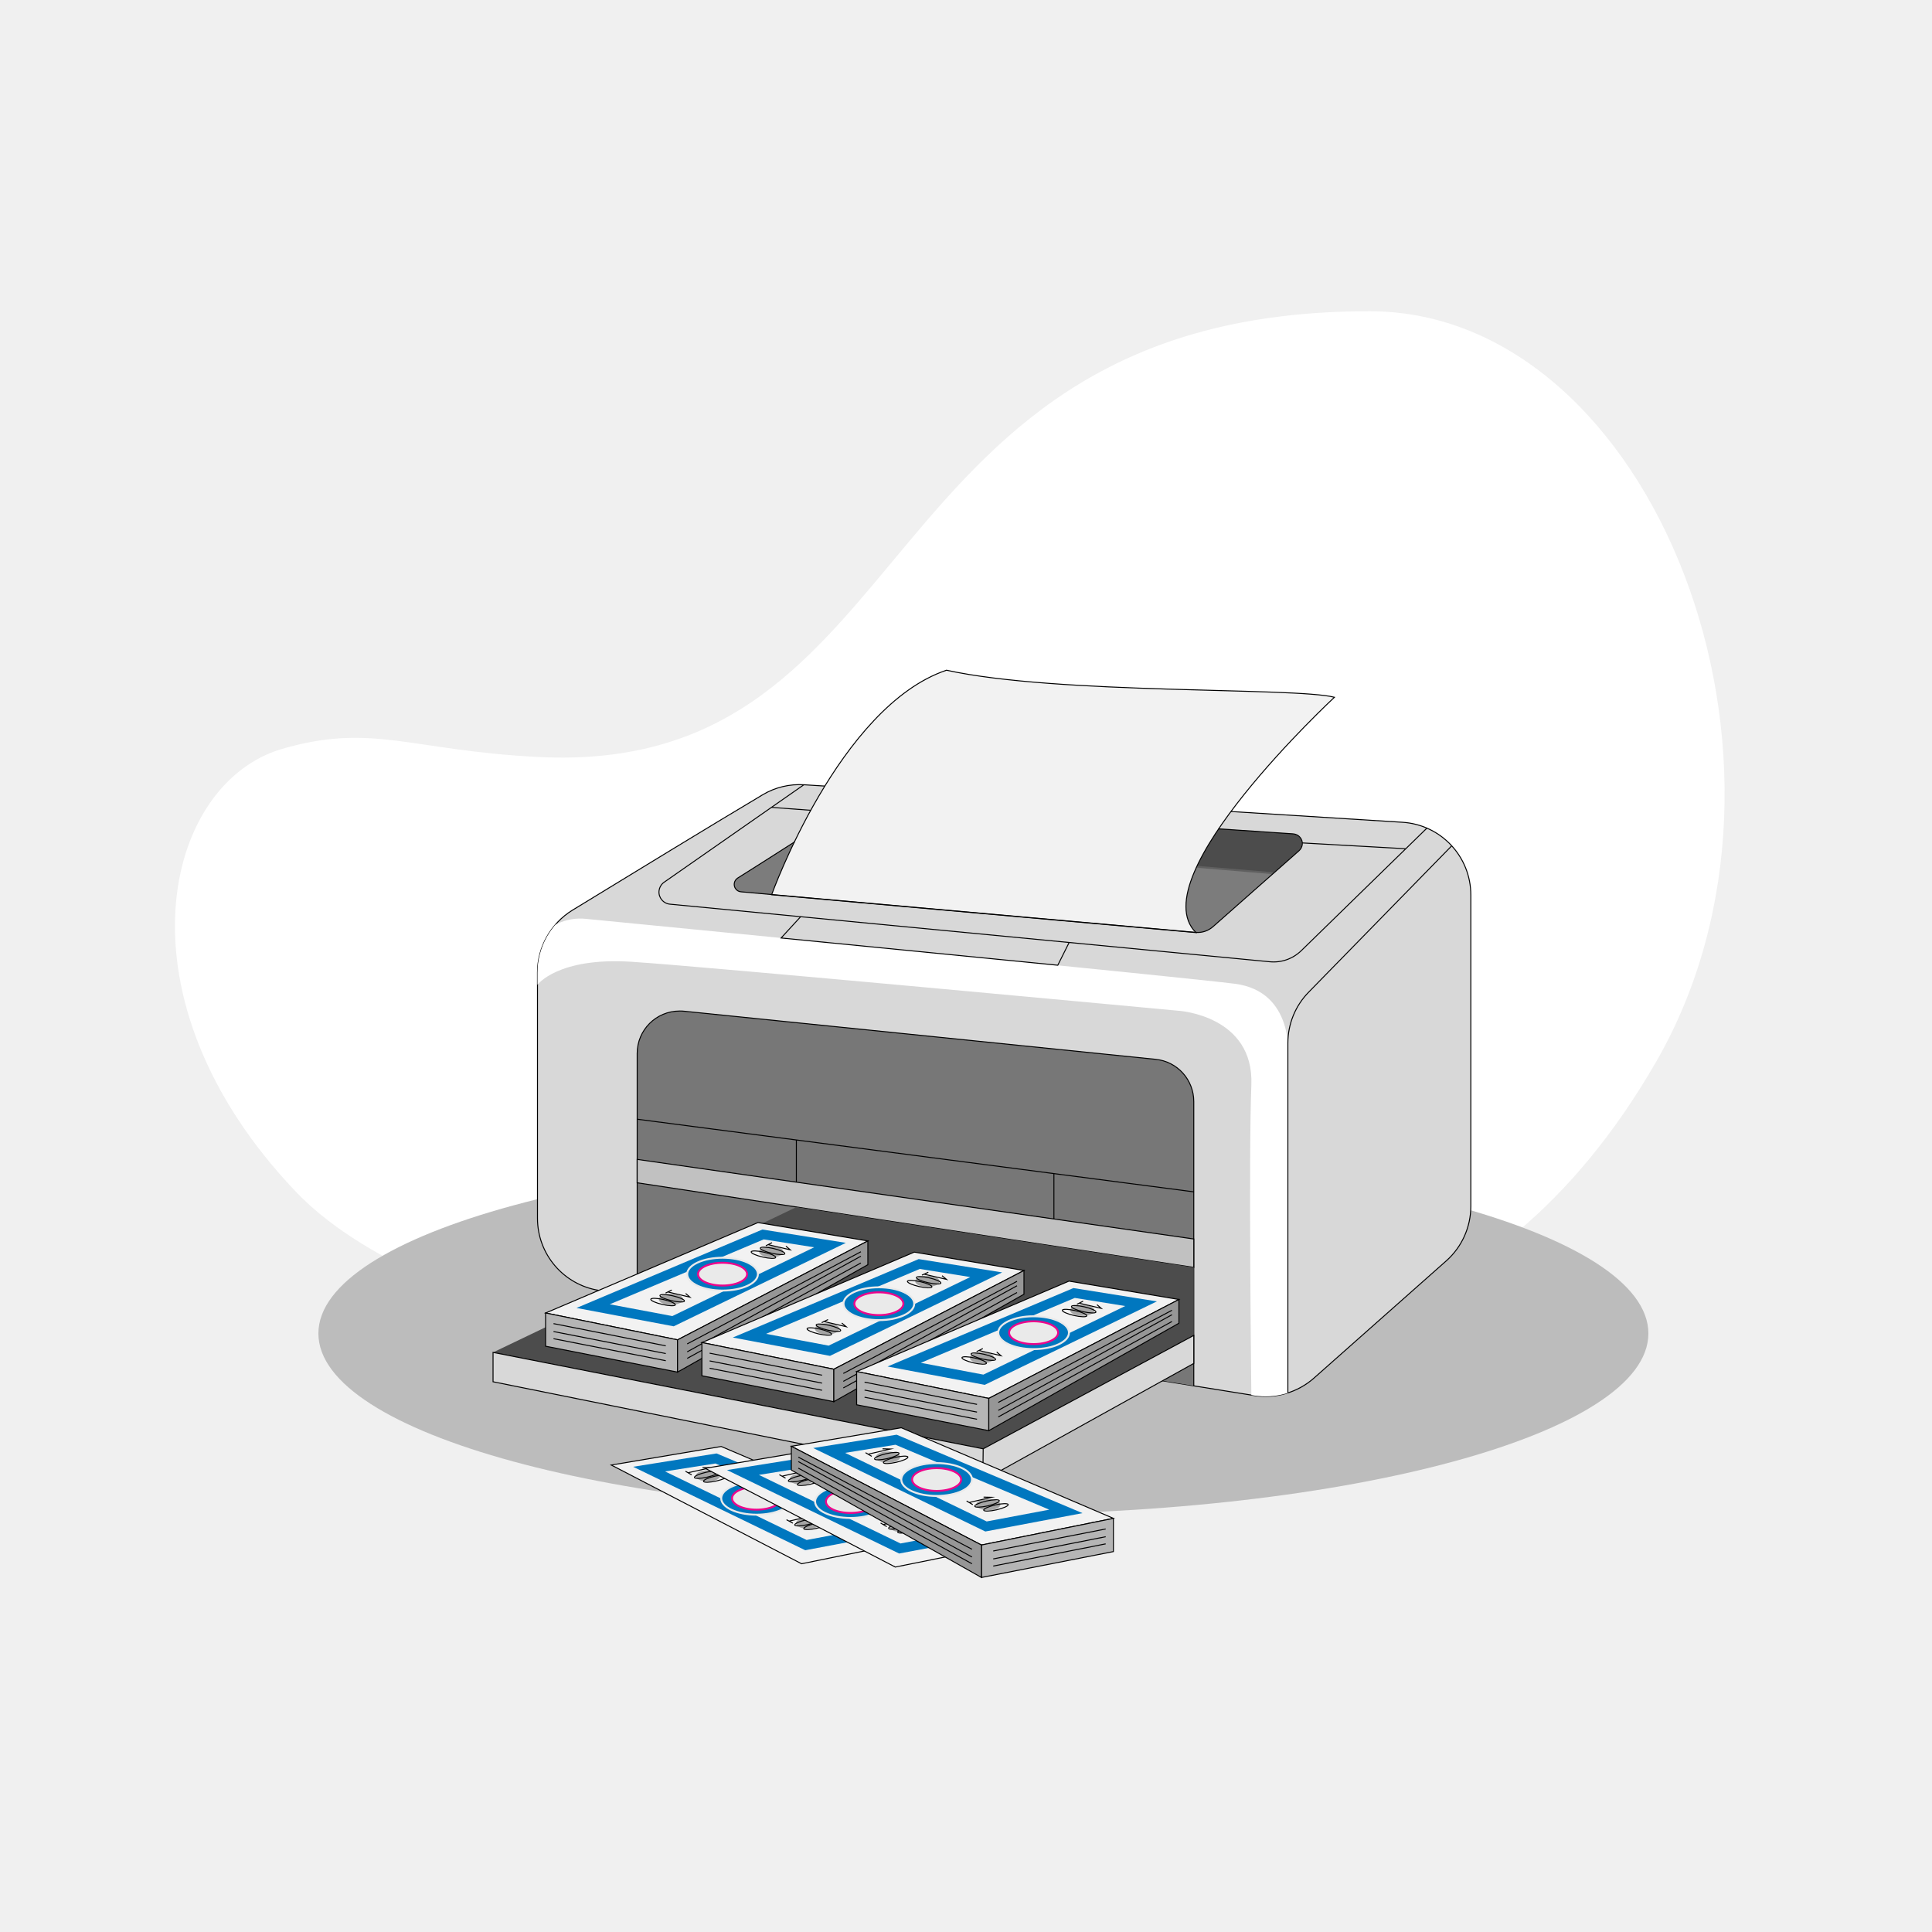
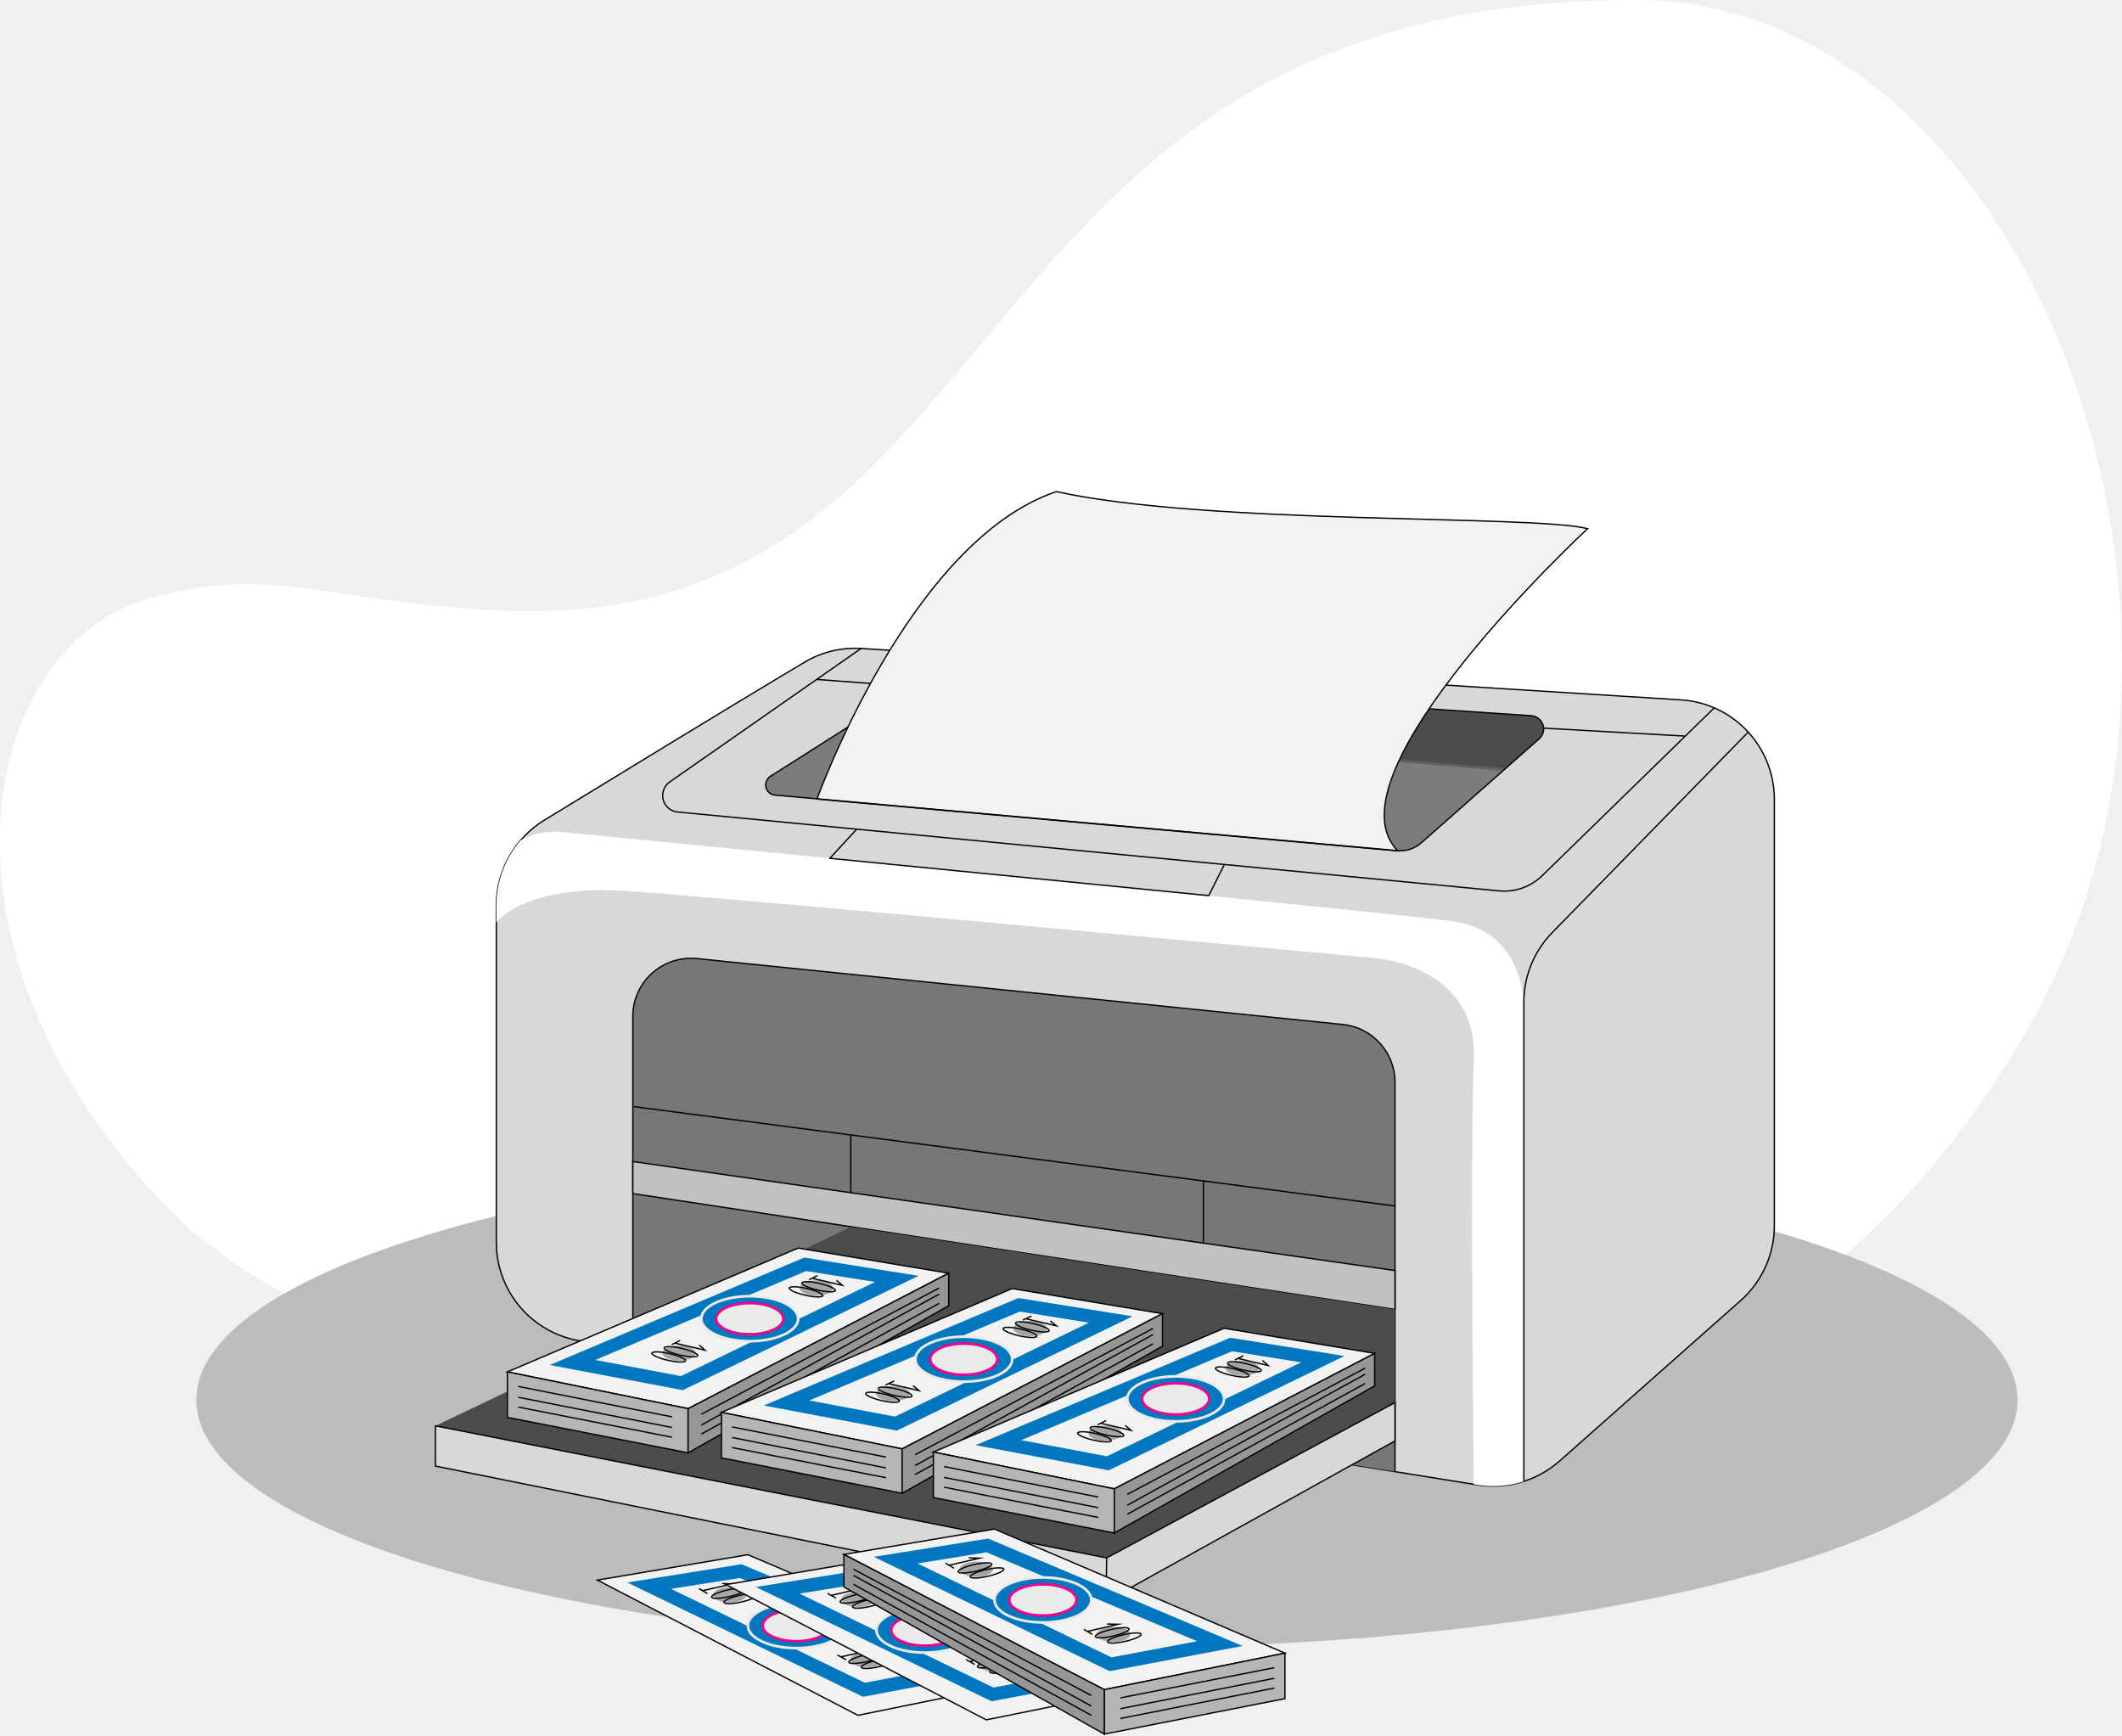
- <svg xmlns="http://www.w3.org/2000/svg" xmlns:xlink="http://www.w3.org/1999/xlink" version="1.1" id="Layer_1" x="0" y="0" viewBox="0 0 1000 1000" xml:space="preserve">
+ <svg xmlns="http://www.w3.org/2000/svg" xmlns:xlink="http://www.w3.org/1999/xlink" version="1.1" id="Layer_1" x="0" y="0" viewBox="0 0 802.1 655.8" xml:space="preserve">
  <style>.st0{fill:#fff}.st2,.st4{fill:#d8d8d8;stroke:#000;stroke-width:.5;stroke-miterlimit:10}.st4{fill:none}.st6{fill:#4c4c4c}.st11,.st12,.st9{stroke:#000;stroke-width:.5;stroke-miterlimit:10}.st9{fill:#f2f2f2}.st11{fill:#b5b5b5}.st12{fill:#969696}.st13{fill:#0077bf}.st14{fill:#a5a5a5}.st15,.st16{fill:#0077bf;stroke:#eaeaea;stroke-miterlimit:10}.st16{fill:#eaeaea;stroke:#eb058c}</style>
-   <path class="st0" d="M857.2 549.6C771.6 698 645.3 710 500 713.8c-108 2.8-283.3-30.3-346.8-96.9-95.3-99.9-68.8-211.4-7.1-229.3 46.5-13.5 66.5.8 132.1 4.2 201.9 10.5 167.4-231 430.8-230.7 146.8.1 237.6 233.5 148.2 388.5z" />
-   <ellipse cx="509" cy="690.2" rx="344.2" ry="93.7" fill="#bcbcbc" />
-   <path class="st2" d="M394.7 411.4c-21.6 12.8-71.4 43.2-98.4 59.7-11.2 6.9-18.1 19.1-18.1 32.3v127.2c0 18.6 13.5 34.4 31.8 37.3l339 54.4c11.2 1.8 22.6-1.5 31.1-9l68.5-60.7c8.1-7.2 12.7-17.5 12.7-28.3v-161c0-20-15.5-36.5-35.5-37.7l-309.5-19.4c-7.6-.5-15.1 1.3-21.6 5.2z" />
+   <path class="st0" d="M766.6 388.5C681 536.9 554.7 548.9 409.4 552.7c-108 2.8-283.3-30.3-346.8-96.9-95.3-99.9-68.8-211.4-7.1-229.3 46.5-13.5 66.5.8 132.1 4.2C389.5 241.2 355-.3 618.4 0 765.2.1 856 233.5 766.6 388.5z" />
+   <ellipse cx="418.4" cy="529.1" rx="344.2" ry="93.7" fill="#bcbcbc" />
+   <path class="st2" d="M304.1 250.3c-21.6 12.8-71.4 43.2-98.4 59.7-11.2 6.9-18.1 19.1-18.1 32.3v127.2c0 18.6 13.5 34.4 31.8 37.3l339 54.4c11.2 1.8 22.6-1.5 31.1-9l68.5-60.7c8.1-7.2 12.7-17.5 12.7-28.3v-161c0-20-15.5-36.5-35.5-37.7l-309.5-19.4c-7.6-.5-15.1 1.3-21.6 5.2z" />
  <defs>
-     <path id="SVGID_1_" d="M394.7 411.4c-21.6 12.8-71.4 43.2-98.4 59.7-11.2 6.9-18.1 19.1-18.1 32.3v127.2c0 18.6 13.5 34.4 31.8 37.3l339 54.4c11.2 1.8 22.6-1.5 31.1-9l68.5-60.7c8.1-7.2 12.7-17.5 12.7-28.3v-161c0-20-15.5-36.5-35.5-37.7l-309.5-19.4c-7.6-.5-15.1 1.3-21.6 5.2z" />
+     <path id="SVGID_1_" d="M304.1 250.3c-21.6 12.8-71.4 43.2-98.4 59.7-11.2 6.9-18.1 19.1-18.1 32.3v127.2c0 18.6 13.5 34.4 31.8 37.3l339 54.4c11.2 1.8 22.6-1.5 31.1-9l68.5-60.7c8.1-7.2 12.7-17.5 12.7-28.3v-161c0-20-15.5-36.5-35.5-37.7l-309.5-19.4c-7.6-.5-15.1 1.3-21.6 5.2z" />
  </defs>
  <clipPath id="SVGID_2_">
    <use xlink:href="#SVGID_1_" overflow="visible" />
  </clipPath>
  <g clip-path="url(#SVGID_2_)">
-     <path class="st0" d="M278.2 509.7s10.5-14.3 48.5-11.9 283.6 25.4 283.6 25.4 38.9 2.5 37.4 38.5 0 160.6 0 160.6l19 12.3V547.2s3.5-34-27.5-38c-27.4-3.5-278.6-28-335.9-33.6-10.4-1.1-20.5 3.7-26.2 12.5-3.9 6.1-5.3 13.7 1.1 21.6z" />
+     <path class="st0" d="M187.6 348.6s10.5-14.3 48.5-11.9 283.6 25.4 283.6 25.4 38.9 2.5 37.4 38.5 0 160.6 0 160.6l19 12.3V386.1s3.5-34-27.5-38c-27.4-3.5-278.6-28-335.9-33.6-10.4-1.1-20.5 3.7-26.2 12.5-3.9 6.1-5.3 13.7 1.1 21.6z" />
  </g>
-   <path class="st4" d="M666.6 720.9v-181c0-9.9 3.9-19.4 10.8-26.4l74-75.7" />
-   <path d="M329.8 671.1V545.3c0-12.2 9.8-22 22-22 .8 0 1.6 0 2.3.1l244 24.9c11.3 1.1 19.8 10.6 19.8 21.9v147.1l-288.1-46.2z" fill="#777" />
-   <path class="st4" d="M329.8 671.1V545.3c0-12.2 9.8-22 22-22 .8 0 1.6 0 2.3.1l244 24.9c11.3 1.1 19.8 10.6 19.8 21.9v147.1m120.7-288.7l-65 63.4c-4.4 4.3-10.4 6.4-16.4 5.8L346.8 468c-3.5-.3-6-3.4-5.7-6.8.2-1.8 1.1-3.5 2.7-4.6l72.4-50.5" />
-   <path class="st6" d="M441.1 417c-7.5 4.5-42.2 26.6-59.3 37.5-1.8 1.2-2.3 3.5-1.2 5.3.6 1 1.7 1.7 2.9 1.8l235.3 21c3.3.3 6.5-.8 9-3l44.4-39.2c2.1-1.8 2.4-4.9.6-7-.9-1.1-2.2-1.7-3.6-1.8l-225.3-15.3c-.9-.1-1.9.2-2.8.7z" />
+   <path class="st4" d="M576 559.8v-181c0-9.9 3.9-19.4 10.8-26.4l74-75.7" />
+   <path d="M239.2 510V384.2c0-12.2 9.8-22 22-22 .8 0 1.6 0 2.3.1l244 24.9c11.3 1.1 19.8 10.6 19.8 21.9v147.1L239.2 510z" fill="#777" />
+   <path class="st4" d="M239.2 510V384.2c0-12.2 9.8-22 22-22 .8 0 1.6 0 2.3.1l244 24.9c11.3 1.1 19.8 10.6 19.8 21.9v147.1M648 267.5l-65 63.4c-4.4 4.3-10.4 6.4-16.4 5.8l-310.4-29.8c-3.5-.3-6-3.4-5.7-6.8.2-1.8 1.1-3.5 2.7-4.6l72.4-50.5" />
+   <path class="st6" d="M350.5 255.9c-7.5 4.5-42.2 26.6-59.3 37.5-1.8 1.2-2.3 3.5-1.2 5.3.6 1 1.7 1.7 2.9 1.8l235.3 21c3.3.3 6.5-.8 9-3l44.4-39.2c2.1-1.8 2.4-4.9.6-7-.9-1.1-2.2-1.7-3.6-1.8l-225.3-15.3c-.9-.1-1.9.2-2.8.7z" />
  <defs>
-     <path id="SVGID_3_" d="M441.1 417c-7.5 4.5-42.2 26.6-59.3 37.5-1.8 1.2-2.3 3.5-1.2 5.3.6 1 1.7 1.7 2.9 1.8l235.3 21c3.3.3 6.5-.8 9-3l44.4-39.2c2.1-1.8 2.4-4.9.6-7-.9-1.1-2.2-1.7-3.6-1.8l-225.3-15.3c-.9-.1-1.9.2-2.8.7z" />
+     <path id="SVGID_3_" d="M350.5 255.9c-7.5 4.5-42.2 26.6-59.3 37.5-1.8 1.2-2.3 3.5-1.2 5.3.6 1 1.7 1.7 2.9 1.8l235.3 21c3.3.3 6.5-.8 9-3l44.4-39.2c2.1-1.8 2.4-4.9.6-7-.9-1.1-2.2-1.7-3.6-1.8l-225.3-15.3c-.9-.1-1.9.2-2.8.7z" />
  </defs>
  <clipPath id="SVGID_4_">
    <use xlink:href="#SVGID_3_" overflow="visible" />
  </clipPath>
  <g clip-path="url(#SVGID_4_)">
-     <path fill="#7c7c7c" stroke="#606060" stroke-miterlimit="10" d="M417.7 431.7L659.3 452 626 488.9l-265.7-25.6z" />
+     <path fill="#7c7c7c" stroke="#606060" stroke-miterlimit="10" d="M327.1 270.6l241.6 20.3-33.3 36.9-265.7-25.6z" />
  </g>
-   <path class="st9" d="M399.4 463.1s35-97.5 90.5-116.2c57.8 12.7 180.1 8.7 200.8 14 0 0-100.4 93.1-71.7 121.8l-219.6-19.6z" />
-   <path class="st4" d="M411.4 435.7c-10.7 6.8-21.9 14-29.6 18.8-1.8 1.2-2.3 3.5-1.2 5.3.6 1 1.7 1.7 2.9 1.8l235.4 21c3.3.3 6.5-.8 9-3l44.4-39.2c2.1-1.8 2.4-4.9.6-7-.9-1.1-2.2-1.7-3.6-1.8l-38.7-2.6m96.9 10.3l-53.4-3m-254.5-16.9l-20.2-1.5m15 56.6l-10.1 11 143.2 14.1 5.9-11.8m-223.6 91.5l288.1 37.6m-72.4-9.4v23.7l-133.3-19v-22.1" />
-   <path fill="#c1c1c1" stroke="#000" stroke-width=".5" stroke-miterlimit="10" d="M329.8 600.1l288.1 41.2V656l-288.1-43.8z" />
-   <path class="st6" d="M412.2 624.8l-157 75.2 253.7 49.9 109-58.7V656z" />
-   <path class="st2" d="M617.9 691.2v14.5l-109.2 60.6-253.5-51.1V700l253.7 49.9z" />
-   <path class="st4" d="M508.9 749.9l-.2 16.4" />
-   <path class="st9" d="M392.3 632.8l-109.9 46.8 68.3 13.9 98.5-51.2z" />
-   <path class="st11" d="M350.7 693.5v16.7l-68.3-13.4v-17.2z" />
-   <path class="st12" d="M449.2 642.3v12.3l-98.5 55.6v-16.7z" />
-   <path class="st13" d="M395.3 641.5l26.1 4.1-73.4 35.6-32.4-6.1 79.7-33.6m-.7-5.1L298.4 677l50.3 9.5 89.1-43.2-43.2-6.9z" />
-   <ellipse class="st14" cx="399.2" cy="647.9" rx="6.3" ry="2.9" />
-   <ellipse class="st15" cx="374" cy="659.5" rx="18.3" ry="8.5" />
-   <ellipse class="st16" cx="374" cy="659.5" rx="12.7" ry="5.9" />
-   <path class="st4" d="M445.6 647.9l-89.9 47.7m89.9-45.4l-89.9 49.5m89.9-46l-89.9 49.4m-69.2-18l58.1 11.5m-58.1-7.4l58.1 11.4m-58.1-7.7l58.1 11.4m62.2-59.3l2.2 1.9-11.5-2.7m-1.1.6l3.2-1.6" />
-   <ellipse transform="rotate(-77.151 399.813 647.421)" class="st4" cx="399.8" cy="647.5" rx="1.3" ry="6.5" />
-   <ellipse transform="rotate(-77.151 395.123 649.368)" class="st4" cx="395.1" cy="649.4" rx="1.3" ry="6.5" />
-   <ellipse class="st14" cx="347.3" cy="672.5" rx="6.3" ry="2.9" />
-   <path class="st4" d="M354.9 669.5l2.2 1.9-11.5-2.7m-1.1.6l3.2-1.6" />
-   <ellipse transform="rotate(-77.151 347.898 671.968)" class="st4" cx="347.9" cy="672" rx="1.3" ry="6.5" />
-   <ellipse transform="rotate(-77.151 343.218 673.914)" class="st4" cx="343.2" cy="673.9" rx="1.3" ry="6.5" />
-   <path class="st9" d="M473.2 648.1l-109.9 46.8 68.3 13.8 98.4-51.1z" />
-   <path class="st11" d="M431.6 708.7v16.8l-68.3-13.4v-17.2z" />
-   <path class="st12" d="M530 657.6v12.3l-98.4 55.6v-16.8z" />
-   <path class="st13" d="M476.1 656.8l26.1 4.2-73.3 35.5-32.4-6.1 79.6-33.6m-.6-5.1l-96.2 40.6 50.3 9.5 89.1-43.2-43.2-6.9z" />
-   <ellipse class="st14" cx="480" cy="663.2" rx="6.3" ry="2.9" />
-   <ellipse class="st15" cx="454.9" cy="674.8" rx="18.3" ry="8.5" />
-   <ellipse class="st16" cx="454.9" cy="674.8" rx="12.7" ry="5.9" />
-   <path class="st4" d="M526.4 663.2l-89.9 47.7m89.9-45.4L436.5 715m89.9-46l-89.9 49.4m-69.2-18l58.2 11.4m-58.2-7.4l58.2 11.5m-58.2-7.7l58.2 11.4m62.1-59.3l2.3 1.9-11.6-2.7m-1.1.5l3.3-1.5" />
-   <ellipse transform="rotate(-77.151 480.669 662.706)" class="st4" cx="480.7" cy="662.7" rx="1.3" ry="6.5" />
-   <ellipse transform="rotate(-77.151 475.977 664.663)" class="st4" cx="476" cy="664.7" rx="1.3" ry="6.5" />
-   <ellipse class="st14" cx="428.1" cy="687.8" rx="6.3" ry="2.9" />
-   <path class="st4" d="M435.7 684.8l2.3 1.9-11.6-2.7m-1.1.6l3.3-1.6" />
-   <ellipse transform="rotate(-77.151 428.752 687.263)" class="st4" cx="428.8" cy="687.3" rx="1.3" ry="6.5" />
-   <ellipse transform="rotate(-77.151 424.072 689.209)" class="st4" cx="424.1" cy="689.2" rx="1.3" ry="6.5" />
-   <path class="st9" d="M553.3 663.1l-109.9 46.8 68.4 13.9 98.4-51.2z" />
-   <path class="st11" d="M511.8 723.8v16.7l-68.4-13.4v-17.2z" />
-   <path class="st12" d="M610.2 672.6v12.3l-98.4 55.6v-16.7z" />
-   <path class="st13" d="M556.3 671.8l26.1 4.2-73.4 35.5-32.4-6.1 79.7-33.6m-.7-5.1l-96.2 40.6 50.3 9.5 89.1-43.2-43.2-6.9z" />
-   <ellipse class="st14" cx="560.2" cy="678.2" rx="6.3" ry="2.9" />
-   <ellipse class="st15" cx="535" cy="689.8" rx="18.3" ry="8.5" />
-   <ellipse class="st16" cx="535" cy="689.8" rx="12.7" ry="5.9" />
-   <path class="st4" d="M606.6 678.2l-89.9 47.7m89.9-45.4L516.7 730m89.9-46l-89.9 49.4m-69.2-18l58.2 11.5m-58.2-7.4l58.2 11.4m-58.2-7.7l58.2 11.4m62.1-59.3l2.2 1.9-11.5-2.7m-1.1.6l3.2-1.6" />
-   <ellipse transform="rotate(-77.151 560.829 677.72)" class="st4" cx="560.9" cy="677.8" rx="1.3" ry="6.5" />
-   <ellipse transform="rotate(-77.151 556.15 679.666)" class="st4" cx="556.2" cy="679.7" rx="1.3" ry="6.5" />
-   <ellipse class="st14" cx="508.3" cy="702.8" rx="6.3" ry="2.9" />
-   <path class="st4" d="M515.9 699.8l2.2 1.9-11.5-2.7m-1.1.6l3.2-1.6" />
-   <ellipse transform="rotate(-77.151 508.934 702.268)" class="st4" cx="509" cy="702.3" rx="1.3" ry="6.5" />
-   <ellipse transform="rotate(-77.151 504.255 704.215)" class="st4" cx="504.3" cy="704.2" rx="1.3" ry="6.5" />
-   <path class="st9" d="M373.3 748.7l109.9 46.8-68.3 13.9-98.5-51.1z" />
-   <path class="st13" d="M370.3 757.5l79.6 33.5-32.4 6.1-73.3-35.5 26.1-4.1m.6-5.2l-43.2 6.9 89.1 43.2 50.3-9.5-96.2-40.6z" />
-   <ellipse class="st14" cx="366.4" cy="763.9" rx="6.3" ry="2.9" />
-   <ellipse class="st15" cx="391.6" cy="775.5" rx="18.3" ry="8.5" />
-   <ellipse class="st16" cx="391.6" cy="775.5" rx="12.7" ry="5.9" />
-   <ellipse transform="rotate(-12.849 365.783 763.334)" class="st4" cx="365.8" cy="763.3" rx="6.5" ry="1.3" />
-   <ellipse transform="rotate(-12.849 370.47 765.284)" class="st4" cx="370.5" cy="765.3" rx="6.5" ry="1.3" />
-   <ellipse class="st14" cx="418.3" cy="788.4" rx="6.3" ry="2.9" />
-   <path class="st4" d="M408.5 787.3l11.5-2.6-4.1-.1m-5.5 3.8l-3.3-1.8m-51-24.3l11.6-2.6-4.1-.1m-5.6 3.8l-3.2-1.9" />
-   <ellipse transform="rotate(-12.849 417.683 787.886)" class="st4" cx="417.7" cy="787.9" rx="6.5" ry="1.3" />
-   <ellipse transform="rotate(-12.849 422.37 789.837)" class="st4" cx="422.4" cy="789.8" rx="6.5" ry="1.3" />
-   <path class="st9" d="M421.9 750.4l109.9 46.9-68.4 13.8L365 760z" />
-   <path class="st13" d="M418.9 759.2l79.6 33.6-32.4 6.1-73.3-35.5 26.1-4.2m.6-5.2l-43.2 6.9 89.1 43.2 50.3-9.5-96.2-40.6z" />
-   <ellipse class="st14" cx="415" cy="765.6" rx="6.3" ry="2.9" />
-   <ellipse class="st15" cx="440.2" cy="777.2" rx="18.3" ry="8.5" />
-   <ellipse class="st16" cx="440.2" cy="777.2" rx="12.7" ry="5.9" />
-   <ellipse transform="rotate(-12.849 414.371 765.064)" class="st4" cx="414.4" cy="765.1" rx="6.5" ry="1.3" />
-   <ellipse transform="rotate(-12.849 419.057 767.014)" class="st4" cx="419.1" cy="767" rx="6.5" ry="1.3" />
-   <ellipse class="st14" cx="466.9" cy="790.2" rx="6.3" ry="2.9" />
-   <path class="st4" d="M457.1 789.1l11.5-2.7-4.1-.1m-5.5 3.9l-3.2-1.9m-51.1-24.2l11.6-2.7-4.1-.1m-5.6 3.8l-3.2-1.8" />
-   <ellipse transform="rotate(-12.849 466.271 789.616)" class="st4" cx="466.3" cy="789.6" rx="6.5" ry="1.3" />
-   <ellipse transform="rotate(-12.849 470.967 791.564)" class="st4" cx="471" cy="791.6" rx="6.5" ry="1.3" />
-   <path class="st9" d="M466.5 739l109.8 46.9-68.3 13.8-98.4-51.1z" />
-   <path class="st11" d="M508 799.7v16.8l68.3-13.4v-17.2z" />
-   <path class="st12" d="M409.6 748.6v12.3l98.4 55.6v-16.8z" />
-   <path class="st13" d="M463.5 747.8l79.6 33.6-32.4 6.1-73.3-35.5 26.1-4.2m.6-5.2l-43.2 6.9 89.1 43.2 50.3-9.5-96.2-40.6z" />
-   <ellipse class="st14" cx="459.6" cy="754.2" rx="6.3" ry="2.9" />
-   <ellipse class="st15" cx="484.8" cy="765.8" rx="18.3" ry="8.5" />
-   <ellipse class="st16" cx="484.8" cy="765.8" rx="12.7" ry="5.9" />
-   <path class="st4" d="M413.2 754.2l89.9 47.7m-89.9-45.4l89.9 49.4m-89.9-46l89.9 49.5m69.2-18l-58.2 11.4m58.2-7.4l-58.2 11.5m58.2-7.8l-58.2 11.5" />
-   <ellipse transform="rotate(-12.849 458.959 753.663)" class="st4" cx="459" cy="753.7" rx="6.5" ry="1.3" />
-   <ellipse transform="rotate(-12.849 463.648 755.623)" class="st4" cx="463.6" cy="755.6" rx="6.5" ry="1.3" />
-   <ellipse class="st14" cx="511.5" cy="778.8" rx="6.3" ry="2.9" />
-   <path class="st4" d="M501.6 777.7l11.6-2.7-4.1-.1m-5.6 3.9l-3.2-1.9m-51-24.2l11.6-2.7-4.1-.1m-5.6 3.9l-3.2-1.9" />
-   <ellipse transform="rotate(-12.849 510.86 778.215)" class="st4" cx="510.9" cy="778.2" rx="6.5" ry="1.3" />
-   <ellipse transform="rotate(-12.849 515.545 780.164)" class="st4" cx="515.5" cy="780.2" rx="6.5" ry="1.3" />
+   <path class="st9" d="M308.8 302s35-97.5 90.5-116.2c57.8 12.7 180.1 8.7 200.8 14 0 0-100.4 93.1-71.7 121.8L308.8 302z" />
+   <path class="st4" d="M320.8 274.6c-10.7 6.8-21.9 14-29.6 18.8-1.8 1.2-2.3 3.5-1.2 5.3.6 1 1.7 1.7 2.9 1.8l235.4 21c3.3.3 6.5-.8 9-3l44.4-39.2c2.1-1.8 2.4-4.9.6-7-.9-1.1-2.2-1.7-3.6-1.8l-38.7-2.6m96.9 10.3l-53.4-3M329 258.3l-20.2-1.5m15 56.6l-10.1 11 143.2 14.1 5.9-11.8m-223.6 91.5l288.1 37.6m-72.4-9.4v23.7l-133.3-19V429" />
+   <path fill="#c1c1c1" stroke="#000" stroke-width=".5" stroke-miterlimit="10" d="M239.2 439l288.1 41.2v14.7l-288.1-43.8z" />
+   <path class="st6" d="M321.6 463.7l-157 75.2 253.7 49.9 109-58.7v-35.2z" />
+   <path class="st2" d="M527.3 530.1v14.5l-109.2 60.6-253.5-51.1v-15.2l253.7 49.9z" />
+   <path class="st4" d="M418.3 588.8l-.2 16.4" />
+   <path class="st9" d="M301.7 471.7l-109.9 46.8 68.3 13.9 98.5-51.2z" />
+   <path class="st11" d="M260.1 532.4v16.7l-68.3-13.4v-17.2z" />
+   <path class="st12" d="M358.6 481.2v12.3l-98.5 55.6v-16.7z" />
+   <path class="st13" d="M304.7 480.4l26.1 4.1-73.4 35.6L225 514l79.7-33.6m-.7-5.1l-96.2 40.6 50.3 9.5 89.1-43.2-43.2-6.9z" />
+   <ellipse class="st14" cx="308.6" cy="486.8" rx="6.3" ry="2.9" />
+   <ellipse class="st15" cx="283.4" cy="498.4" rx="18.3" ry="8.5" />
+   <ellipse class="st16" cx="283.4" cy="498.4" rx="12.7" ry="5.9" />
+   <path class="st4" d="M355 486.8l-89.9 47.7m89.9-45.4l-89.9 49.5m89.9-46L265.1 542m-69.2-18l58.1 11.5m-58.1-7.4l58.1 11.4m-58.1-7.7l58.1 11.4m62.2-59.3l2.2 1.9-11.5-2.7m-1.1.6l3.2-1.6" />
+   <ellipse transform="rotate(-77.151 309.373 486.343)" class="st4" cx="309.4" cy="486.4" rx="1.3" ry="6.5" />
+   <ellipse transform="rotate(-77.151 304.6 488.242)" class="st4" cx="304.6" cy="488.3" rx="1.3" ry="6.5" />
+   <ellipse class="st14" cx="256.7" cy="511.4" rx="6.3" ry="2.9" />
+   <path class="st4" d="M264.3 508.4l2.2 1.9-11.5-2.7m-1.1.6l3.2-1.6" />
+   <ellipse transform="rotate(-77.151 257.386 510.902)" class="st4" cx="257.4" cy="510.9" rx="1.3" ry="6.5" />
+   <ellipse transform="rotate(-77.151 252.705 512.839)" class="st4" cx="252.7" cy="512.9" rx="1.3" ry="6.5" />
+   <path class="st9" d="M382.6 487l-109.9 46.8 68.3 13.8 98.4-51.1z" />
+   <path class="st11" d="M341 547.6v16.8L272.7 551v-17.2z" />
+   <path class="st12" d="M439.4 496.5v12.3L341 564.4v-16.8z" />
+   <path class="st13" d="M385.5 495.7l26.1 4.2-73.3 35.5-32.4-6.1 79.6-33.6m-.6-5.1l-96.2 40.6 50.3 9.5 89.1-43.2-43.2-6.9z" />
+   <ellipse class="st14" cx="389.4" cy="502.1" rx="6.3" ry="2.9" />
+   <ellipse class="st15" cx="364.3" cy="513.7" rx="18.3" ry="8.5" />
+   <ellipse class="st16" cx="364.3" cy="513.7" rx="12.7" ry="5.9" />
+   <path class="st4" d="M435.8 502.1l-89.9 47.7m89.9-45.4l-89.9 49.5m89.9-46l-89.9 49.4m-69.2-18l58.2 11.4m-58.2-7.4l58.2 11.5m-58.2-7.7l58.2 11.4m62.1-59.3l2.3 1.9-11.6-2.7m-1.1.5l3.3-1.5" />
+   <ellipse transform="rotate(-77.151 390.137 501.544)" class="st4" cx="390.2" cy="501.6" rx="1.3" ry="6.5" />
+   <ellipse transform="rotate(-77.151 385.5 503.572)" class="st4" cx="385.5" cy="503.6" rx="1.3" ry="6.5" />
+   <ellipse class="st14" cx="337.5" cy="526.7" rx="6.3" ry="2.9" />
+   <path class="st4" d="M345.1 523.7l2.3 1.9-11.6-2.7m-1.1.6l3.3-1.6" />
+   <ellipse transform="rotate(-77.151 338.31 526.134)" class="st4" cx="338.3" cy="526.2" rx="1.3" ry="6.5" />
+   <ellipse transform="rotate(-77.151 333.532 528.049)" class="st4" cx="333.5" cy="528.1" rx="1.3" ry="6.5" />
+   <path class="st9" d="M462.7 502l-109.9 46.8 68.4 13.9 98.4-51.2z" />
+   <path class="st11" d="M421.2 562.7v16.7L352.8 566v-17.2z" />
+   <path class="st12" d="M519.6 511.5v12.3l-98.4 55.6v-16.7z" />
+   <path class="st13" d="M465.7 510.7l26.1 4.2-73.4 35.5-32.4-6.1 79.7-33.6m-.7-5.1l-96.2 40.6 50.3 9.5 89.1-43.2-43.2-6.9z" />
+   <ellipse class="st14" cx="469.6" cy="517.1" rx="6.3" ry="2.9" />
+   <ellipse class="st15" cx="444.4" cy="528.7" rx="18.3" ry="8.5" />
+   <ellipse class="st16" cx="444.4" cy="528.7" rx="12.7" ry="5.9" />
+   <path class="st4" d="M516 517.1l-89.9 47.7m89.9-45.4l-89.9 49.5m89.9-46l-89.9 49.4m-69.2-18l58.2 11.5m-58.2-7.4l58.2 11.4m-58.2-7.7l58.2 11.4m62.1-59.3l2.2 1.9-11.5-2.7m-1.1.6l3.2-1.6" />
+   <ellipse transform="rotate(-77.151 470.384 516.591)" class="st4" cx="470.4" cy="516.6" rx="1.3" ry="6.5" />
+   <ellipse transform="rotate(-77.151 465.704 518.529)" class="st4" cx="465.7" cy="518.6" rx="1.3" ry="6.5" />
+   <ellipse class="st14" cx="417.7" cy="541.7" rx="6.3" ry="2.9" />
+   <path class="st4" d="M425.3 538.7l2.2 1.9-11.5-2.7m-1.1.6l3.2-1.6" />
+   <ellipse transform="rotate(-77.151 418.409 541.082)" class="st4" cx="418.4" cy="541.1" rx="1.3" ry="6.5" />
+   <ellipse transform="rotate(-77.151 413.729 543.02)" class="st4" cx="413.7" cy="543" rx="1.3" ry="6.5" />
+   <path class="st9" d="M282.7 587.6l109.9 46.8-68.3 13.9-98.5-51.1z" />
+   <path class="st13" d="M279.7 596.4l79.6 33.5-32.4 6.1-73.3-35.5 26.1-4.1m.6-5.2l-43.2 6.9 89.1 43.2 50.3-9.5-96.2-40.6z" />
+   <ellipse class="st14" cx="275.8" cy="602.8" rx="6.3" ry="2.9" />
+   <ellipse class="st15" cx="301" cy="614.4" rx="18.3" ry="8.5" />
+   <ellipse class="st16" cx="301" cy="614.4" rx="12.7" ry="5.9" />
+   <ellipse transform="rotate(-12.849 275.247 602.197)" class="st4" cx="275.3" cy="602.2" rx="6.5" ry="1.3" />
+   <ellipse transform="rotate(-12.849 279.948 604.198)" class="st4" cx="280" cy="604.2" rx="6.5" ry="1.3" />
+   <ellipse class="st14" cx="327.7" cy="627.3" rx="6.3" ry="2.9" />
+   <path class="st4" d="M317.9 626.2l11.5-2.6-4.1-.1m-5.5 3.8l-3.3-1.8m-51-24.3l11.6-2.6-4.1-.1m-5.6 3.8l-3.2-1.9" />
+   <ellipse transform="rotate(-12.849 327.147 626.799)" class="st4" cx="327.2" cy="626.8" rx="6.5" ry="1.3" />
+   <ellipse transform="rotate(-12.849 331.847 628.696)" class="st4" cx="331.9" cy="628.7" rx="6.5" ry="1.3" />
+   <path class="st9" d="M331.3 589.3l109.9 46.9-68.4 13.8-98.4-51.1z" />
+   <path class="st13" d="M328.3 598.1l79.6 33.6-32.4 6.1-73.3-35.5 26.1-4.2m.6-5.2l-43.2 6.9 89.1 43.2 50.3-9.5-96.2-40.6z" />
+   <ellipse class="st14" cx="324.4" cy="604.5" rx="6.3" ry="2.9" />
+   <ellipse class="st15" cx="349.6" cy="616.1" rx="18.3" ry="8.5" />
+   <ellipse class="st16" cx="349.6" cy="616.1" rx="12.7" ry="5.9" />
+   <ellipse transform="rotate(-12.849 323.848 604)" class="st4" cx="323.9" cy="604" rx="6.5" ry="1.3" />
+   <ellipse transform="rotate(-12.849 328.548 605.897)" class="st4" cx="328.6" cy="605.9" rx="6.5" ry="1.3" />
+   <ellipse class="st14" cx="376.3" cy="629.1" rx="6.3" ry="2.9" />
+   <path class="st4" d="M366.5 628l11.5-2.7-4.1-.1m-5.5 3.9l-3.2-1.9M314.1 603l11.6-2.7-4.1-.1M316 604l-3.2-1.8" />
+   <ellipse transform="rotate(-12.849 375.747 628.497)" class="st4" cx="375.8" cy="628.5" rx="6.5" ry="1.3" />
+   <ellipse transform="rotate(-12.849 380.448 630.5)" class="st4" cx="380.5" cy="630.5" rx="6.5" ry="1.3" />
+   <path class="st9" d="M375.9 577.9l109.8 46.9-68.3 13.8-98.4-51.1z" />
+   <path class="st11" d="M417.4 638.6v16.8l68.3-13.4v-17.2z" />
+   <path class="st12" d="M319 587.5v12.3l98.4 55.6v-16.8z" />
+   <path class="st13" d="M372.9 586.7l79.6 33.6-32.4 6.1-73.3-35.5 26.1-4.2m.6-5.2l-43.2 6.9 89.1 43.2 50.3-9.5-96.2-40.6z" />
+   <ellipse class="st14" cx="369" cy="593.1" rx="6.3" ry="2.9" />
+   <ellipse class="st15" cx="394.2" cy="604.7" rx="18.3" ry="8.5" />
+   <ellipse class="st16" cx="394.2" cy="604.7" rx="12.7" ry="5.9" />
+   <path class="st4" d="M322.6 593.1l89.9 47.7m-89.9-45.4l89.9 49.4m-89.9-46l89.9 49.5m69.2-18l-58.2 11.4m58.2-7.4l-58.2 11.5m58.2-7.8l-58.2 11.5" />
+   <ellipse transform="rotate(-12.849 368.449 592.6)" class="st4" cx="368.5" cy="592.6" rx="6.5" ry="1.3" />
+   <ellipse transform="rotate(-12.849 373.043 594.498)" class="st4" cx="373.1" cy="594.5" rx="6.5" ry="1.3" />
+   <ellipse class="st14" cx="420.9" cy="617.7" rx="6.3" ry="2.9" />
+   <path class="st4" d="M411 616.6l11.6-2.7-4.1-.1m-5.6 3.9l-3.2-1.9m-51-24.2l11.6-2.7-4.1-.1m-5.6 3.9l-3.2-1.9" />
+   <ellipse transform="rotate(-12.849 420.348 617.097)" class="st4" cx="420.4" cy="617.1" rx="6.5" ry="1.3" />
+   <ellipse transform="rotate(-12.849 424.944 619.1)" class="st4" cx="425" cy="619.1" rx="6.5" ry="1.3" />
</svg>
